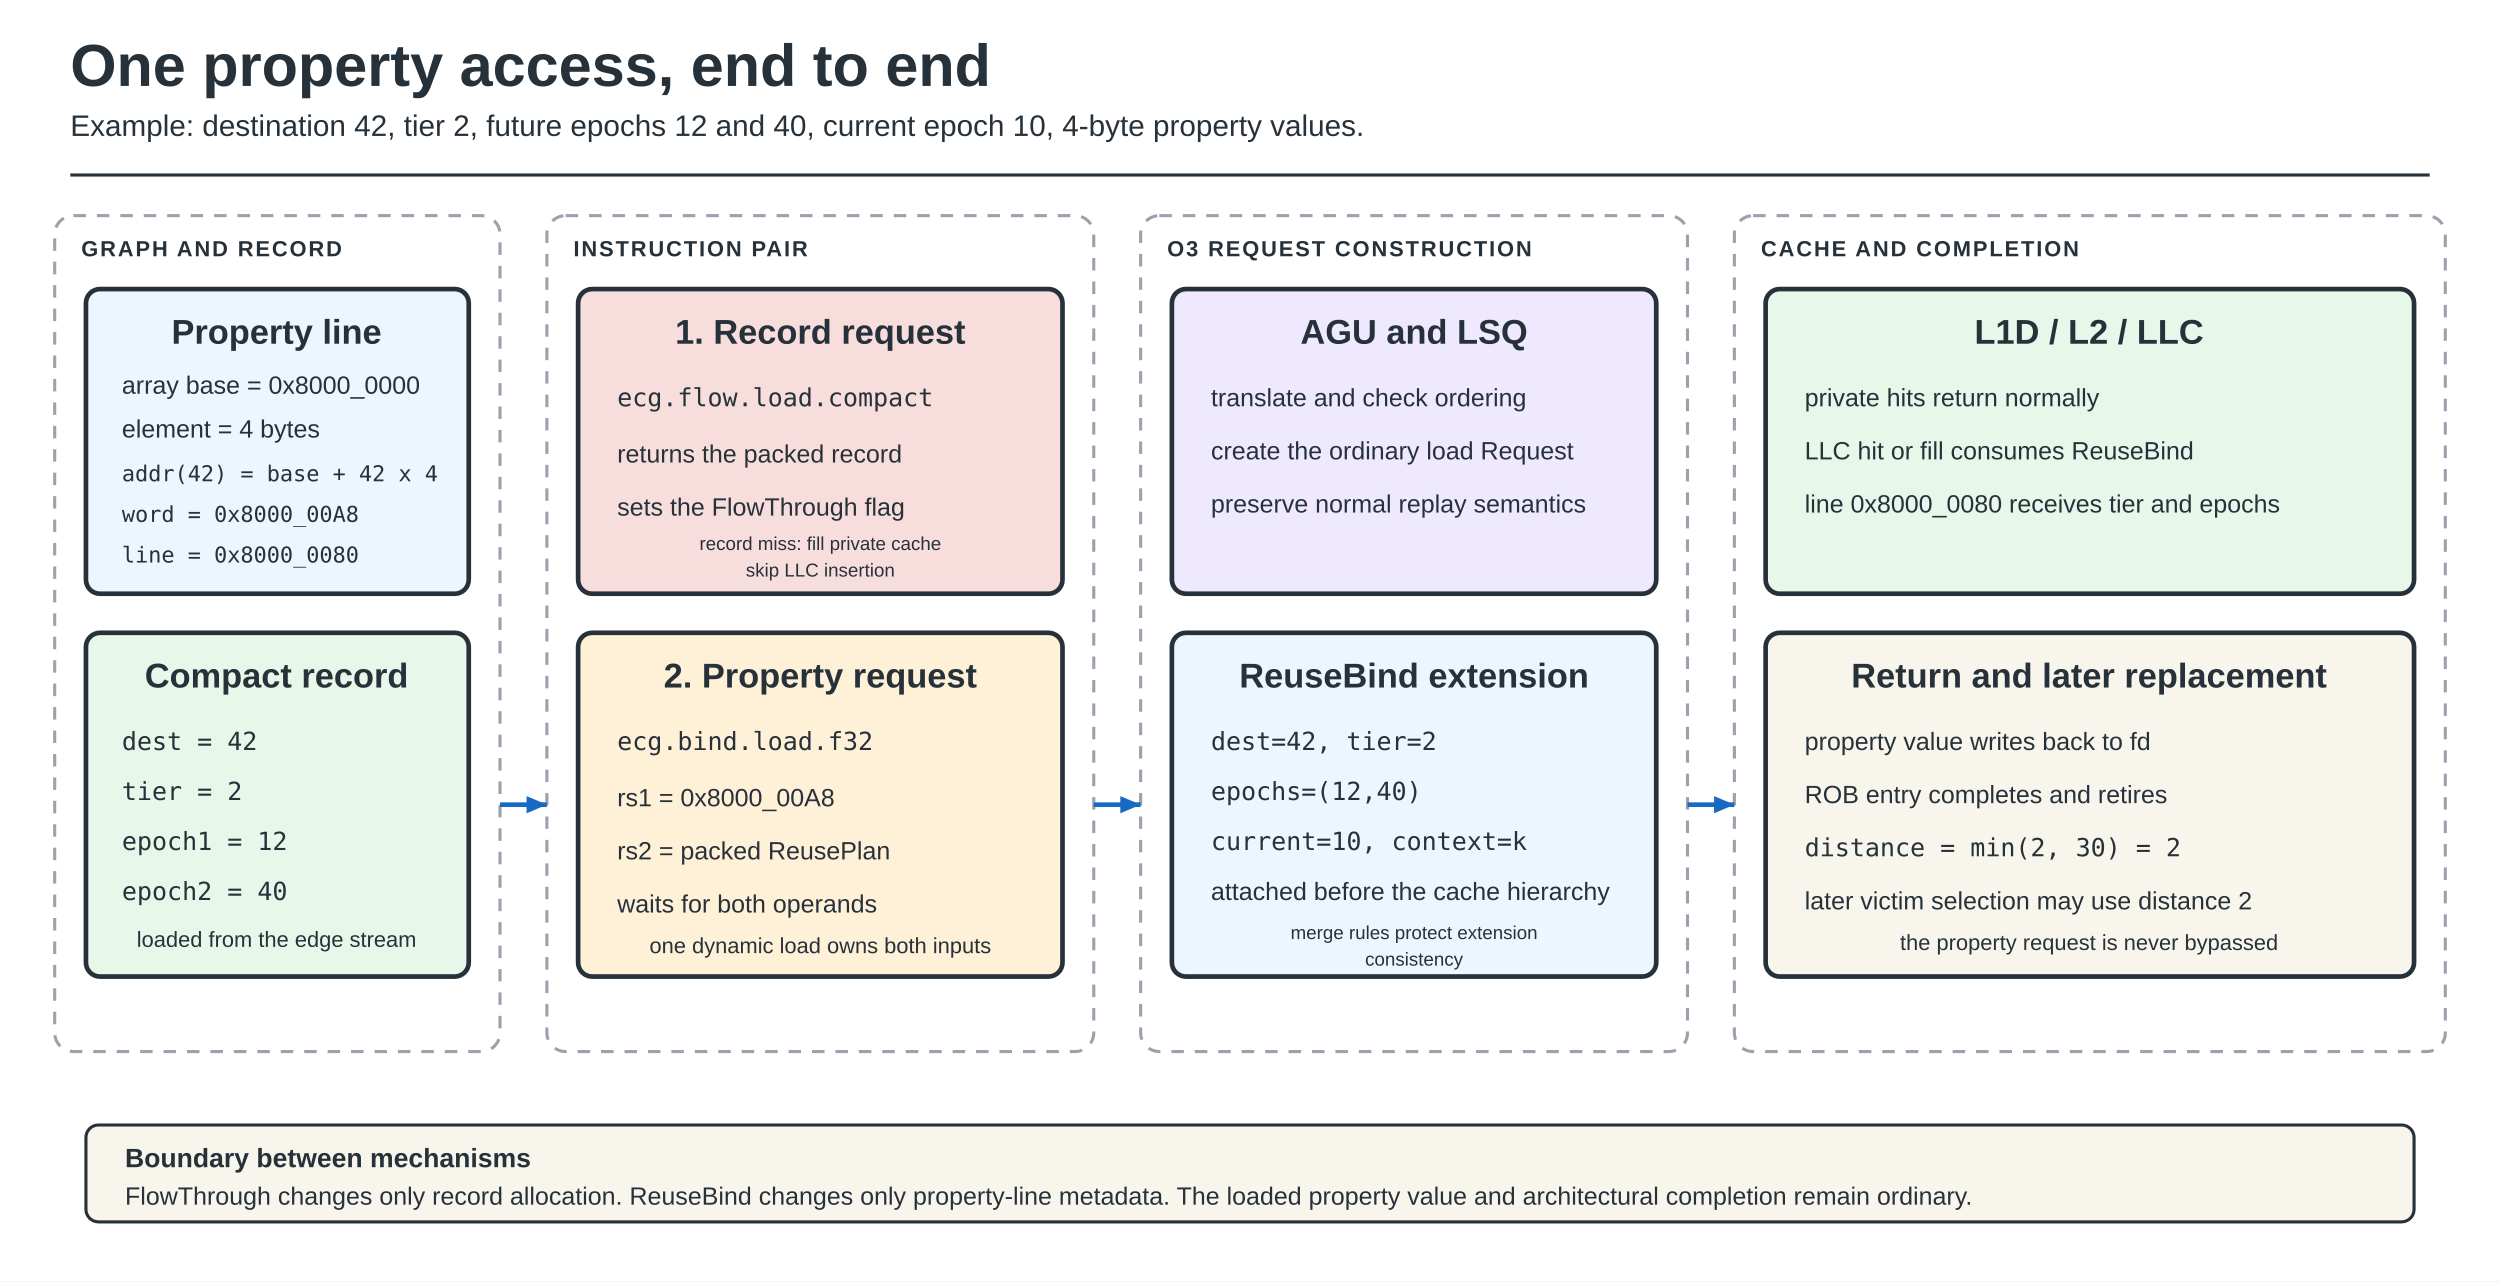
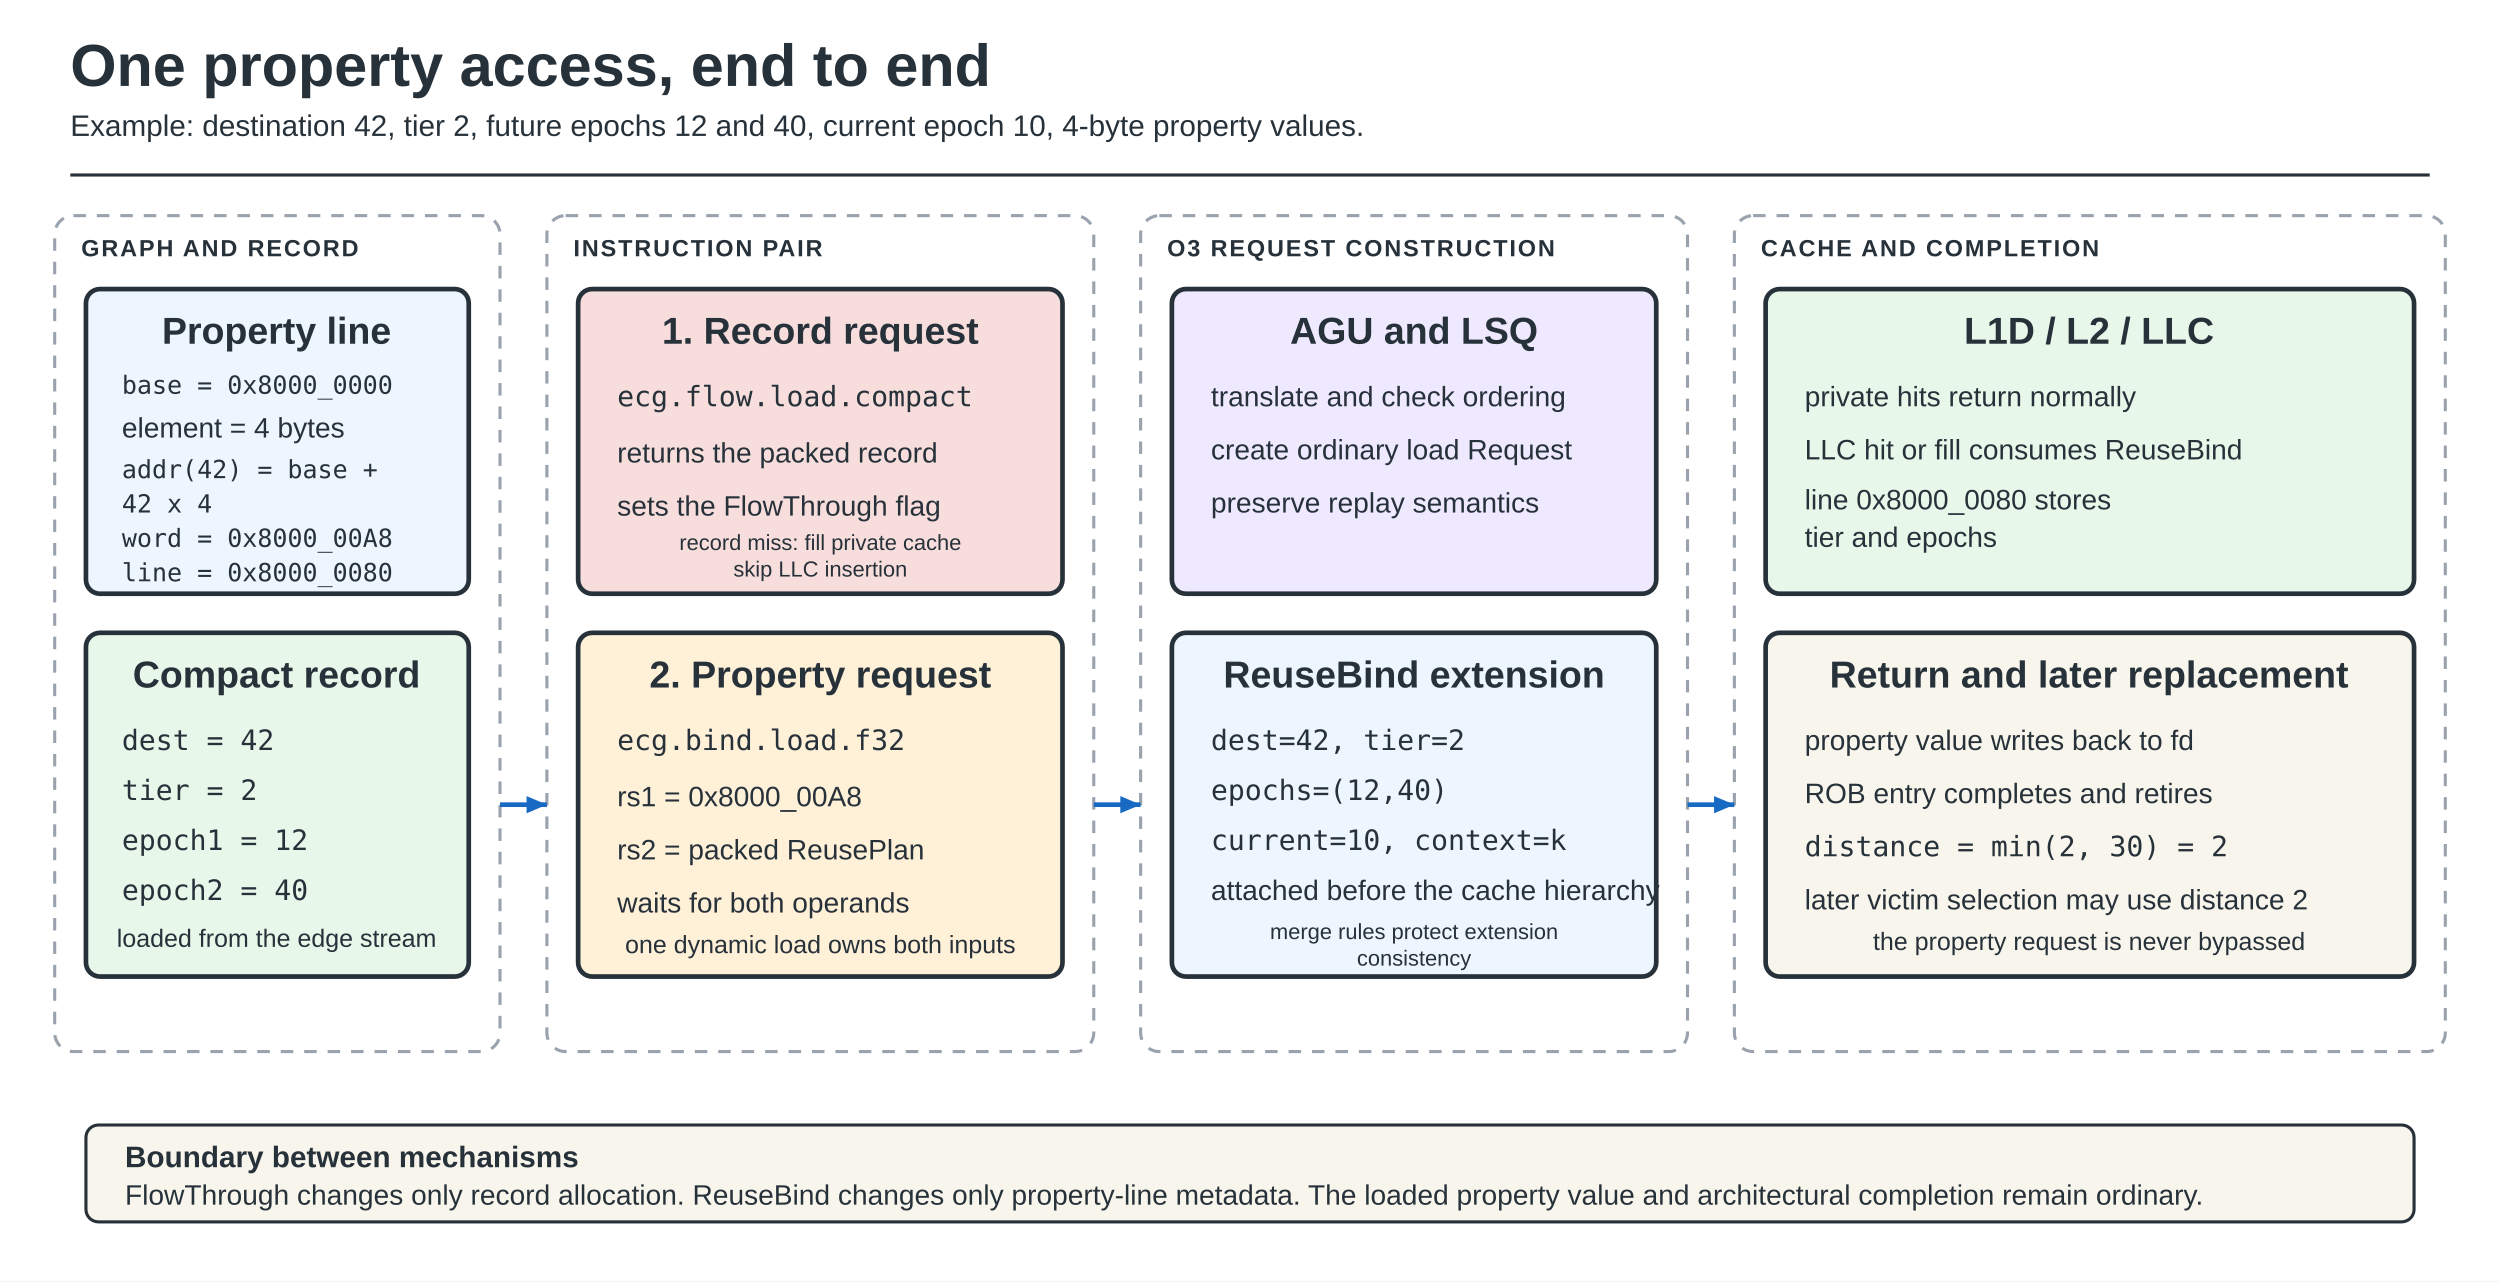
<svg xmlns="http://www.w3.org/2000/svg" width="1600" height="820" viewBox="0 0 1600 820" role="img" aria-labelledby="title desc" fill="#27313A">
  <defs>
    <marker id="arrow" viewBox="0 0 13 11" markerWidth="13" markerHeight="11" refX="13" refY="5.5" orient="auto" markerUnits="userSpaceOnUse">
      <path d="M0 0 L13 5.5 L0 11 Z" fill="#1769C2" />
    </marker>
    <style>
      :root{color-scheme:light dark}
      @media(prefers-color-scheme:dark){
        [fill="#27313A"]{fill:#ECE7DD}[stroke="#27313A"]{stroke:#ECE7DD}
        [fill="#FFFFFF"]{fill:#1E2327}[fill="#F8F6EC"]{fill:#252A2E}
        [fill="#EDF5FF"]{fill:#273846}[fill="#E7F7EA"]{fill:#24382A}
        [fill="#FFF0D8"]{fill:#3B3122}[fill="#F7DEDC"]{fill:#3D292A}
        [fill="#EEE9FF"]{fill:#302C3C}[stroke="#9AA3AD"]{stroke:#747D86}
      }
      .sans{font-family:Arial,Helvetica,sans-serif}.mono{font-family:"SFMono-Regular",Consolas,monospace}
      .title{font-size:38px;font-weight:700}.subtitle{font-size:19px}
-       .domain{font-size:14px;font-weight:700;letter-spacing:1.2px}
-       .heading{font-size:22px;font-weight:700}.label{font-size:17px;font-weight:700}
-       .body{font-size:16px}.small{font-size:14px}.tiny{font-size:12px}
+       .domain{font-size:15px;font-weight:700;letter-spacing:1.2px}
+       .heading{font-size:24px;font-weight:700}.label{font-size:19px;font-weight:700}
+       .body{font-size:18px}.small{font-size:16px}.tiny{font-size:14px}
      .arrow{fill:none;stroke:#1769C2;stroke-width:3;marker-end:url(#arrow)}
    </style>
  </defs>
  <rect width="1600" height="820" fill="#FFFFFF" />
  <text x="45" y="55" class="sans title">One property access, end to end</text>
  <text x="45" y="87" class="sans subtitle">Example: destination 42, tier 2, future epochs 12 and 40, current epoch 10, 4-byte property values.</text>
  <line x1="45" y1="112" x2="1555" y2="112" stroke="#27313A" stroke-width="2" />
  <rect x="35" y="138" width="285" height="535" rx="12" fill="none" stroke="#9AA3AD" stroke-width="2" stroke-dasharray="8 7" />
  <text x="52" y="164" class="sans domain">GRAPH AND RECORD</text>
  <rect x="55" y="185" width="245" height="195" rx="9" fill="#EDF5FF" stroke="#27313A" stroke-width="3" />
  <text x="177" y="220" text-anchor="middle" class="sans heading">Property line</text>
-   <text x="78" y="252" class="sans body">array base = 0x8000_0000</text>
+   <text x="78" y="252" class="mono small">base = 0x8000_0000</text>
  <text x="78" y="280" class="sans body">element = 4 bytes</text>
-   <text x="78" y="308" class="mono small">addr(42) = base + 42 x 4</text>
-   <text x="78" y="334" class="mono small">word = 0x8000_00A8</text>
-   <text x="78" y="360" class="mono small">line = 0x8000_0080</text>
+   <text x="78" y="306" class="mono small">addr(42) = base +</text>
+   <text x="78" y="328" class="mono small">42 x 4</text>
+   <text x="78" y="350" class="mono small">word = 0x8000_00A8</text>
+   <text x="78" y="372" class="mono small">line = 0x8000_0080</text>
  <rect x="55" y="405" width="245" height="220" rx="9" fill="#E7F7EA" stroke="#27313A" stroke-width="3" />
  <text x="177" y="440" text-anchor="middle" class="sans heading">Compact record</text>
  <text x="78" y="480" class="mono body">dest = 42</text>
  <text x="78" y="512" class="mono body">tier = 2</text>
  <text x="78" y="544" class="mono body">epoch1 = 12</text>
  <text x="78" y="576" class="mono body">epoch2 = 40</text>
  <text x="177" y="606" text-anchor="middle" class="sans small">loaded from the edge stream</text>
  <rect x="350" y="138" width="350" height="535" rx="12" fill="none" stroke="#9AA3AD" stroke-width="2" stroke-dasharray="8 7" />
  <text x="367" y="164" class="sans domain">INSTRUCTION PAIR</text>
  <rect x="370" y="185" width="310" height="195" rx="9" fill="#F7DEDC" stroke="#27313A" stroke-width="3" />
  <text x="525" y="220" text-anchor="middle" class="sans heading">1. Record request</text>
  <text x="395" y="260" class="mono body">ecg.flow.load.compact</text>
  <text x="395" y="296" class="sans body">returns the packed record</text>
  <text x="395" y="330" class="sans body">sets the FlowThrough flag</text>
  <text x="525" y="352" text-anchor="middle" class="sans tiny">record miss: fill private cache</text>
  <text x="525" y="369" text-anchor="middle" class="sans tiny">skip LLC insertion</text>
  <rect x="370" y="405" width="310" height="220" rx="9" fill="#FFF0D8" stroke="#27313A" stroke-width="3" />
  <text x="525" y="440" text-anchor="middle" class="sans heading">2. Property request</text>
  <text x="395" y="480" class="mono body">ecg.bind.load.f32</text>
  <text x="395" y="516" class="sans body">rs1 = 0x8000_00A8</text>
  <text x="395" y="550" class="sans body">rs2 = packed ReusePlan</text>
  <text x="395" y="584" class="sans body">waits for both operands</text>
  <text x="525" y="610" text-anchor="middle" class="sans small">one dynamic load owns both inputs</text>
  <rect x="730" y="138" width="350" height="535" rx="12" fill="none" stroke="#9AA3AD" stroke-width="2" stroke-dasharray="8 7" />
  <text x="747" y="164" class="sans domain">O3 REQUEST CONSTRUCTION</text>
  <rect x="750" y="185" width="310" height="195" rx="9" fill="#EEE9FF" stroke="#27313A" stroke-width="3" />
  <text x="905" y="220" text-anchor="middle" class="sans heading">AGU and LSQ</text>
  <text x="775" y="260" class="sans body">translate and check ordering</text>
-   <text x="775" y="294" class="sans body">create the ordinary load Request</text>
-   <text x="775" y="328" class="sans body">preserve normal replay semantics</text>
+   <text x="775" y="294" class="sans body">create ordinary load Request</text>
+   <text x="775" y="328" class="sans body">preserve replay semantics</text>
  <rect x="750" y="405" width="310" height="220" rx="9" fill="#EDF5FF" stroke="#27313A" stroke-width="3" />
  <text x="905" y="440" text-anchor="middle" class="sans heading">ReuseBind extension</text>
  <text x="775" y="480" class="mono body">dest=42, tier=2</text>
  <text x="775" y="512" class="mono body">epochs=(12,40)</text>
  <text x="775" y="544" class="mono body">current=10, context=k</text>
  <text x="775" y="576" class="sans body">attached before the cache hierarchy</text>
  <text x="905" y="601" text-anchor="middle" class="sans tiny">merge rules protect extension</text>
  <text x="905" y="618" text-anchor="middle" class="sans tiny">consistency</text>
  <rect x="1110" y="138" width="455" height="535" rx="12" fill="none" stroke="#9AA3AD" stroke-width="2" stroke-dasharray="8 7" />
  <text x="1127" y="164" class="sans domain">CACHE AND COMPLETION</text>
  <rect x="1130" y="185" width="415" height="195" rx="9" fill="#E7F7EA" stroke="#27313A" stroke-width="3" />
  <text x="1337" y="220" text-anchor="middle" class="sans heading">L1D / L2 / LLC</text>
  <text x="1155" y="260" class="sans body">private hits return normally</text>
  <text x="1155" y="294" class="sans body">LLC hit or fill consumes ReuseBind</text>
-   <text x="1155" y="328" class="sans body">line 0x8000_0080 receives tier and epochs</text>
+   <text x="1155" y="326" class="sans body">line 0x8000_0080 stores</text>
+   <text x="1155" y="350" class="sans body">tier and epochs</text>
  <rect x="1130" y="405" width="415" height="220" rx="9" fill="#F8F6EC" stroke="#27313A" stroke-width="3" />
  <text x="1337" y="440" text-anchor="middle" class="sans heading">Return and later replacement</text>
  <text x="1155" y="480" class="sans body">property value writes back to fd</text>
  <text x="1155" y="514" class="sans body">ROB entry completes and retires</text>
  <text x="1155" y="548" class="mono body">distance = min(2, 30) = 2</text>
  <text x="1155" y="582" class="sans body">later victim selection may use distance 2</text>
  <text x="1337" y="608" text-anchor="middle" class="sans small">the property request is never bypassed</text>
  <path d="M320 515 H350" class="arrow" />
  <path d="M700 515 H730" class="arrow" />
  <path d="M1080 515 H1110" class="arrow" />
  <rect x="55" y="720" width="1490" height="62" rx="8" fill="#F8F6EC" stroke="#27313A" stroke-width="2" />
  <text x="80" y="747" class="sans label">Boundary between mechanisms</text>
  <text x="80" y="771" class="sans body">FlowThrough changes only record allocation. ReuseBind changes only property-line metadata. The loaded property value and architectural completion remain ordinary.</text>
</svg>
